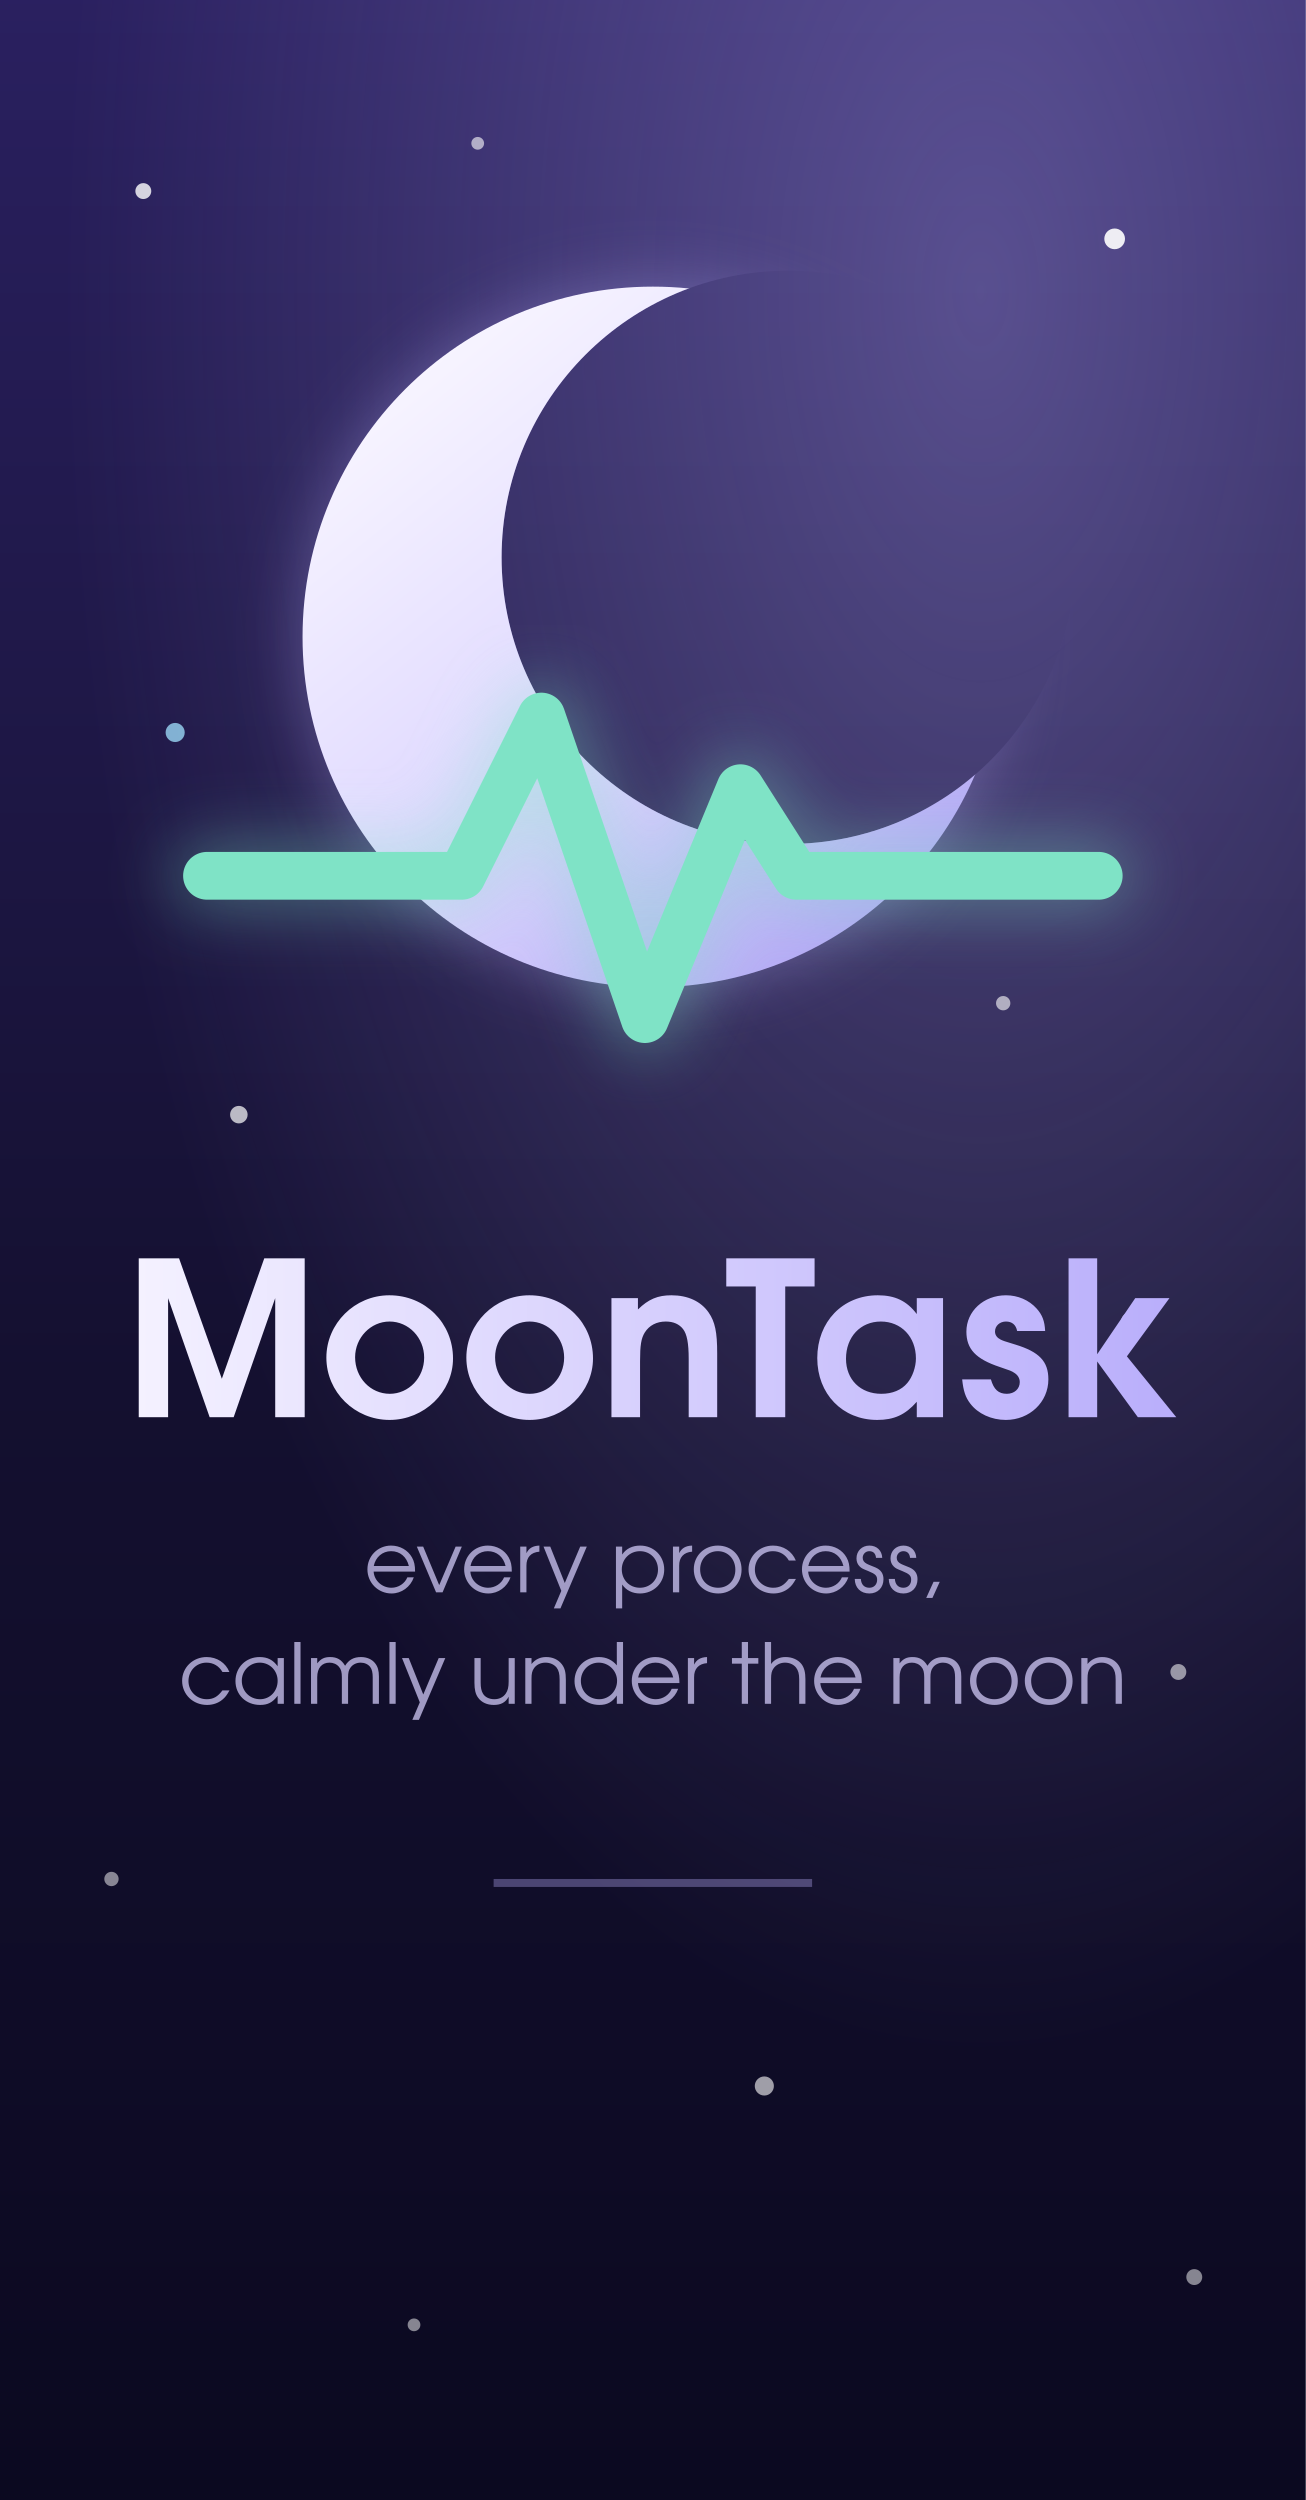
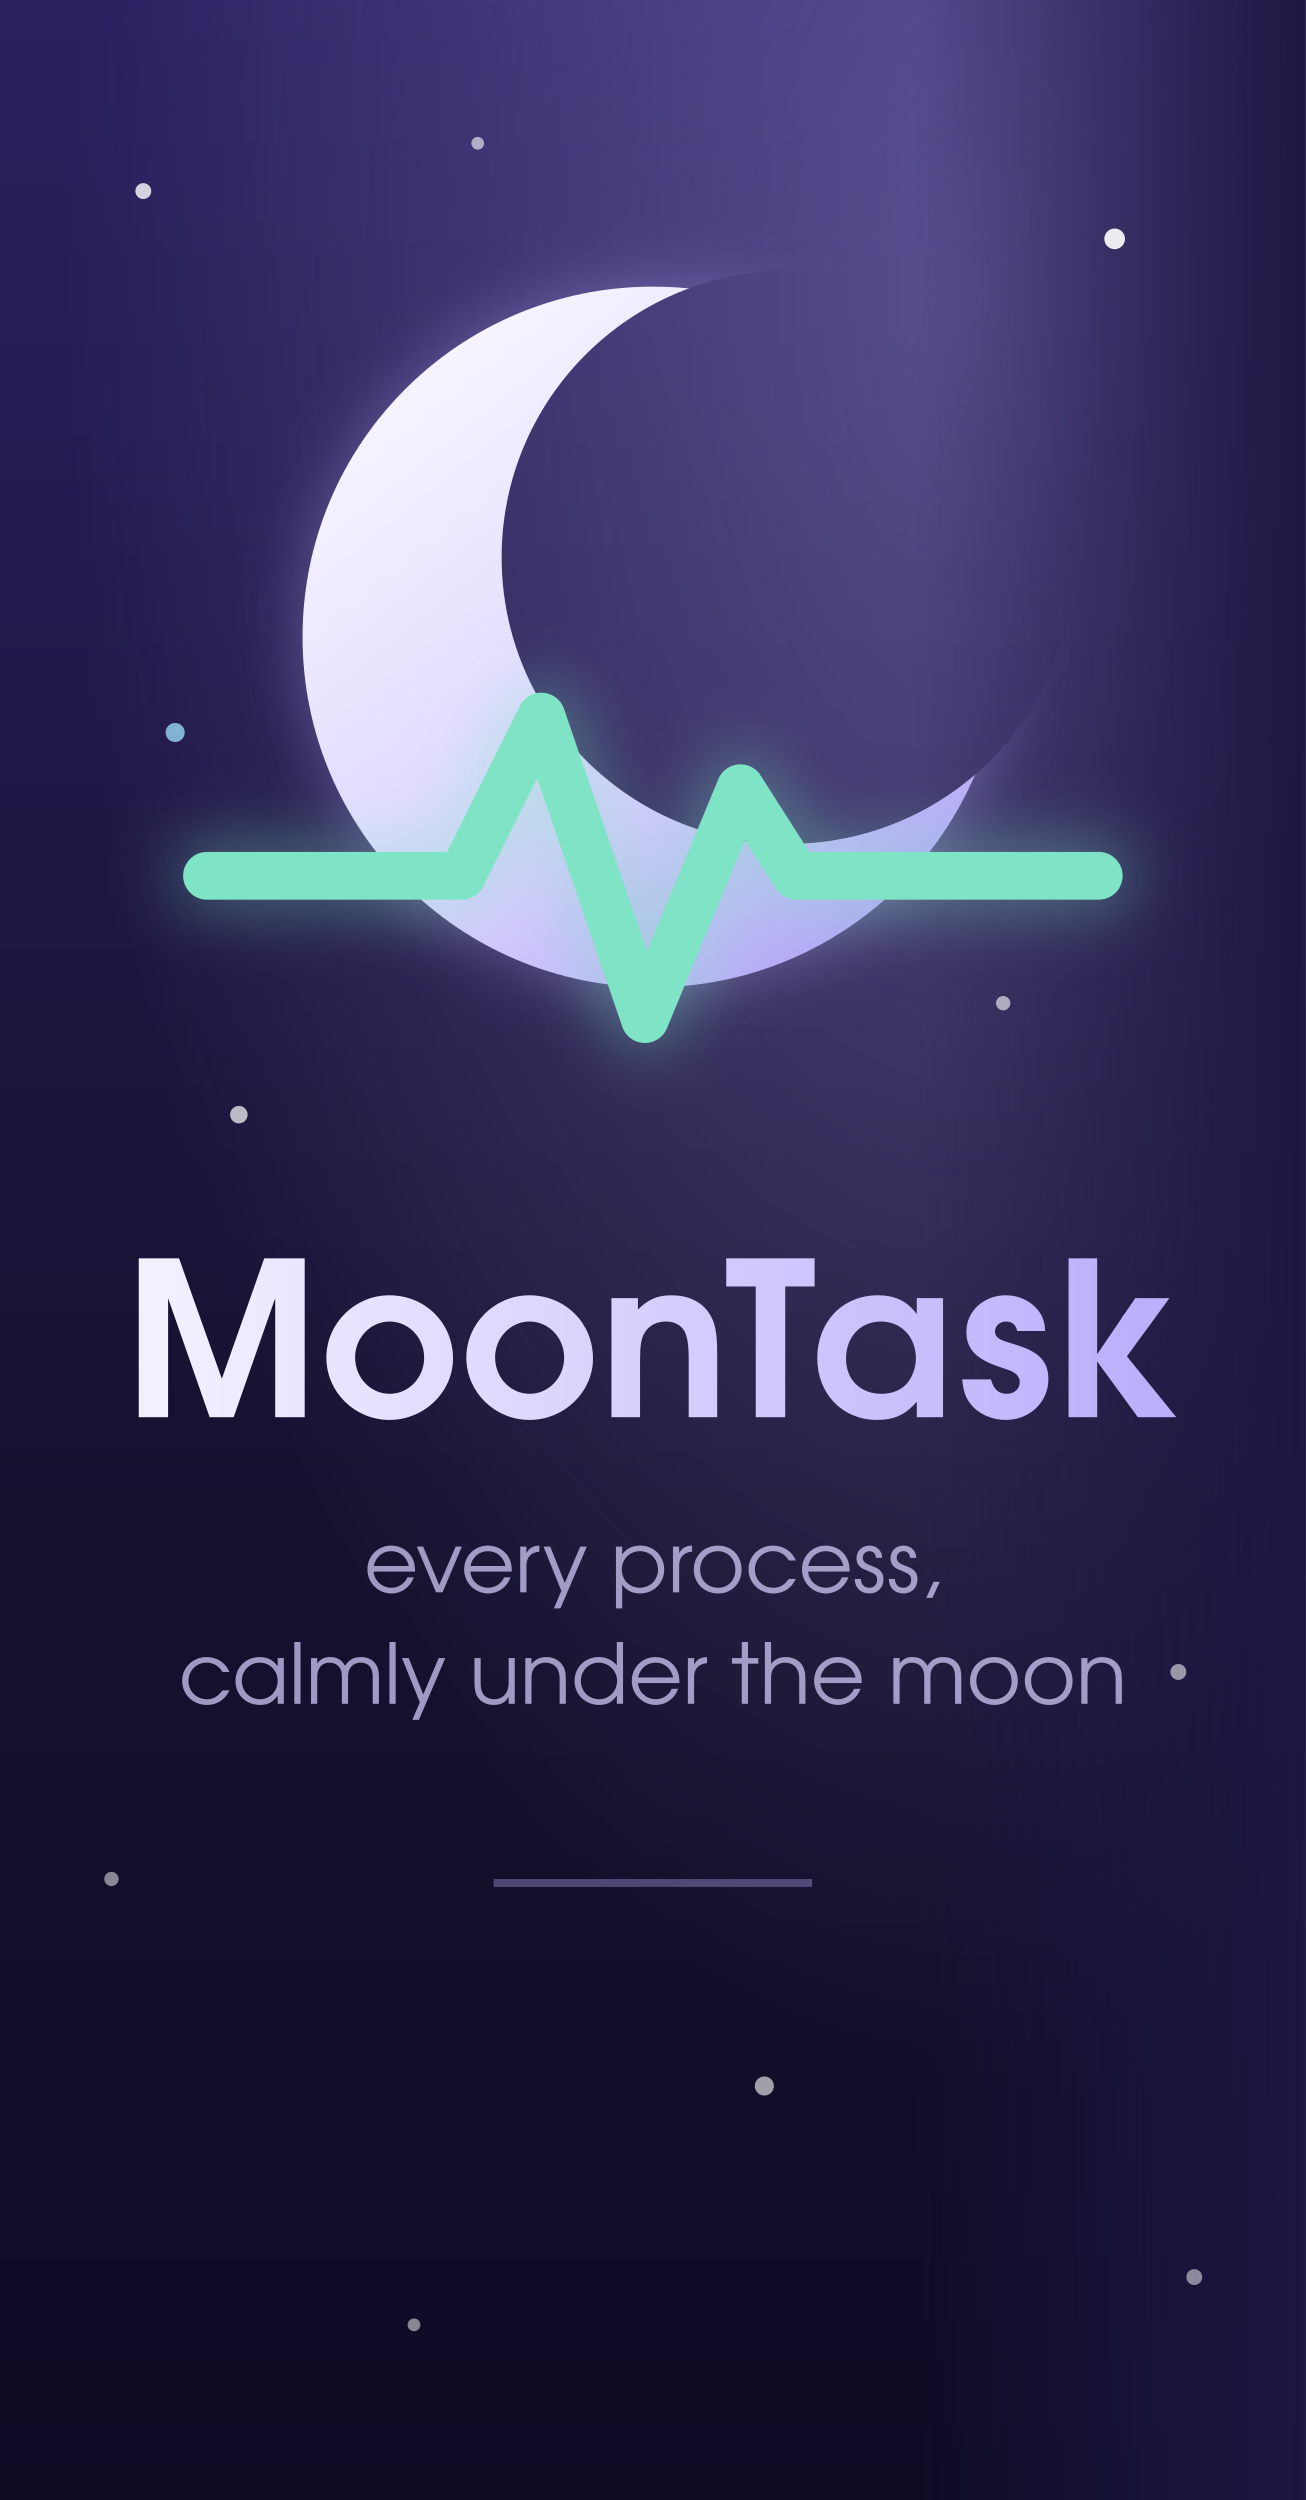
<svg xmlns="http://www.w3.org/2000/svg" width="164" height="314" viewBox="0 0 164 314">
  <defs>
    <linearGradient id="bg" x1="0" y1="0" x2="0" y2="1">
      <stop offset="0" stop-color="#2a2060" />
-       <stop offset="0.55" stop-color="#141030" />
-       <stop offset="1" stop-color="#0b0920" />
+       <stop offset="0.6" stop-color="#16112f" />
+       <stop offset="1" stop-color="#0e0b25" />
+     </linearGradient>
+     <linearGradient id="edge" x1="0" y1="0" x2="1" y2="0">
+       <stop offset="0.7" stop-color="#1d1742" stop-opacity="0" />
+       <stop offset="1" stop-color="#1d1742" />
    </linearGradient>
    <radialGradient id="glow" cx="0.75" cy="0.12" r="0.7">
      <stop offset="0" stop-color="#b9aefb" stop-opacity="0.35" />
      <stop offset="1" stop-color="#b9aefb" stop-opacity="0" />
    </radialGradient>
    <linearGradient id="moon" x1="0.1" y1="0" x2="0.9" y2="1">
      <stop offset="0" stop-color="#fdfbff" />
      <stop offset="0.55" stop-color="#ddd6ff" />
      <stop offset="1" stop-color="#a89cf2" />
    </linearGradient>
    <linearGradient id="word" x1="0" y1="0" x2="1" y2="0">
      <stop offset="0" stop-color="#f4f1ff" />
      <stop offset="0.5" stop-color="#d6cffd" />
      <stop offset="1" stop-color="#b9aefb" />
    </linearGradient>
    <mask id="crescent">
      <rect width="164" height="314" fill="#fff" />
      <circle cx="99" cy="70" r="36" fill="#000" />
    </mask>
    <filter id="blur" x="-30%" y="-30%" width="160%" height="160%">
      <feGaussianBlur stdDeviation="4" />
    </filter>
  </defs>
  <rect width="164" height="314" fill="url(#bg)" />
  <rect width="164" height="314" fill="url(#glow)" />
+   <rect width="164" height="314" fill="url(#edge)" />
  <g fill="#fff">
    <circle cx="18" cy="24" r="1" opacity="0.8" />
    <circle cx="140" cy="30" r="1.3" opacity="0.9" />
    <circle cx="126" cy="126" r="0.9" opacity="0.6" />
    <circle cx="30" cy="140" r="1.1" opacity="0.7" />
    <circle cx="148" cy="210" r="1" opacity="0.55" />
    <circle cx="14" cy="236" r="0.9" opacity="0.5" />
    <circle cx="96" cy="262" r="1.2" opacity="0.6" />
    <circle cx="52" cy="292" r="0.8" opacity="0.5" />
    <circle cx="60" cy="18" r="0.8" opacity="0.6" />
    <circle cx="150" cy="286" r="1" opacity="0.5" />
  </g>
  <circle cx="22" cy="92" r="1.2" fill="#9ad7f5" opacity="0.8" />
  <circle cx="142" cy="166" r="1.2" fill="#d6cffd" opacity="0.8" />
  <circle cx="82" cy="80" r="44" fill="#b9aefb" opacity="0.35" filter="url(#blur)" mask="url(#crescent)" />
  <circle cx="82" cy="80" r="44" fill="url(#moon)" mask="url(#crescent)" />
  <path d="M26 110 H58 L68 90 L81 128 L93 99 L100 110 H138" fill="none" stroke="#7fe3c6" stroke-width="9" stroke-linecap="round" stroke-linejoin="round" opacity="0.35" filter="url(#blur)" />
  <path d="M26 110 H58 L68 90 L81 128 L93 99 L100 110 H138" fill="none" stroke="#7fe3c6" stroke-width="6" stroke-linecap="round" stroke-linejoin="round" />
  <text x="82" y="178" text-anchor="middle" font-family="URW Gothic" font-weight="600" font-size="27" letter-spacing="0.3" fill="url(#word)">MoonTask</text>
  <text x="82" y="200" text-anchor="middle" font-family="URW Gothic" font-size="10.5" fill="#d6cffd" fill-opacity="0.72">every process,</text>
  <text x="82" y="214" text-anchor="middle" font-family="URW Gothic" font-size="10.5" fill="#d6cffd" fill-opacity="0.72">calmly under the moon</text>
  <rect x="62" y="236" width="40" height="1" fill="#b9aefb" opacity="0.35" />
</svg>
